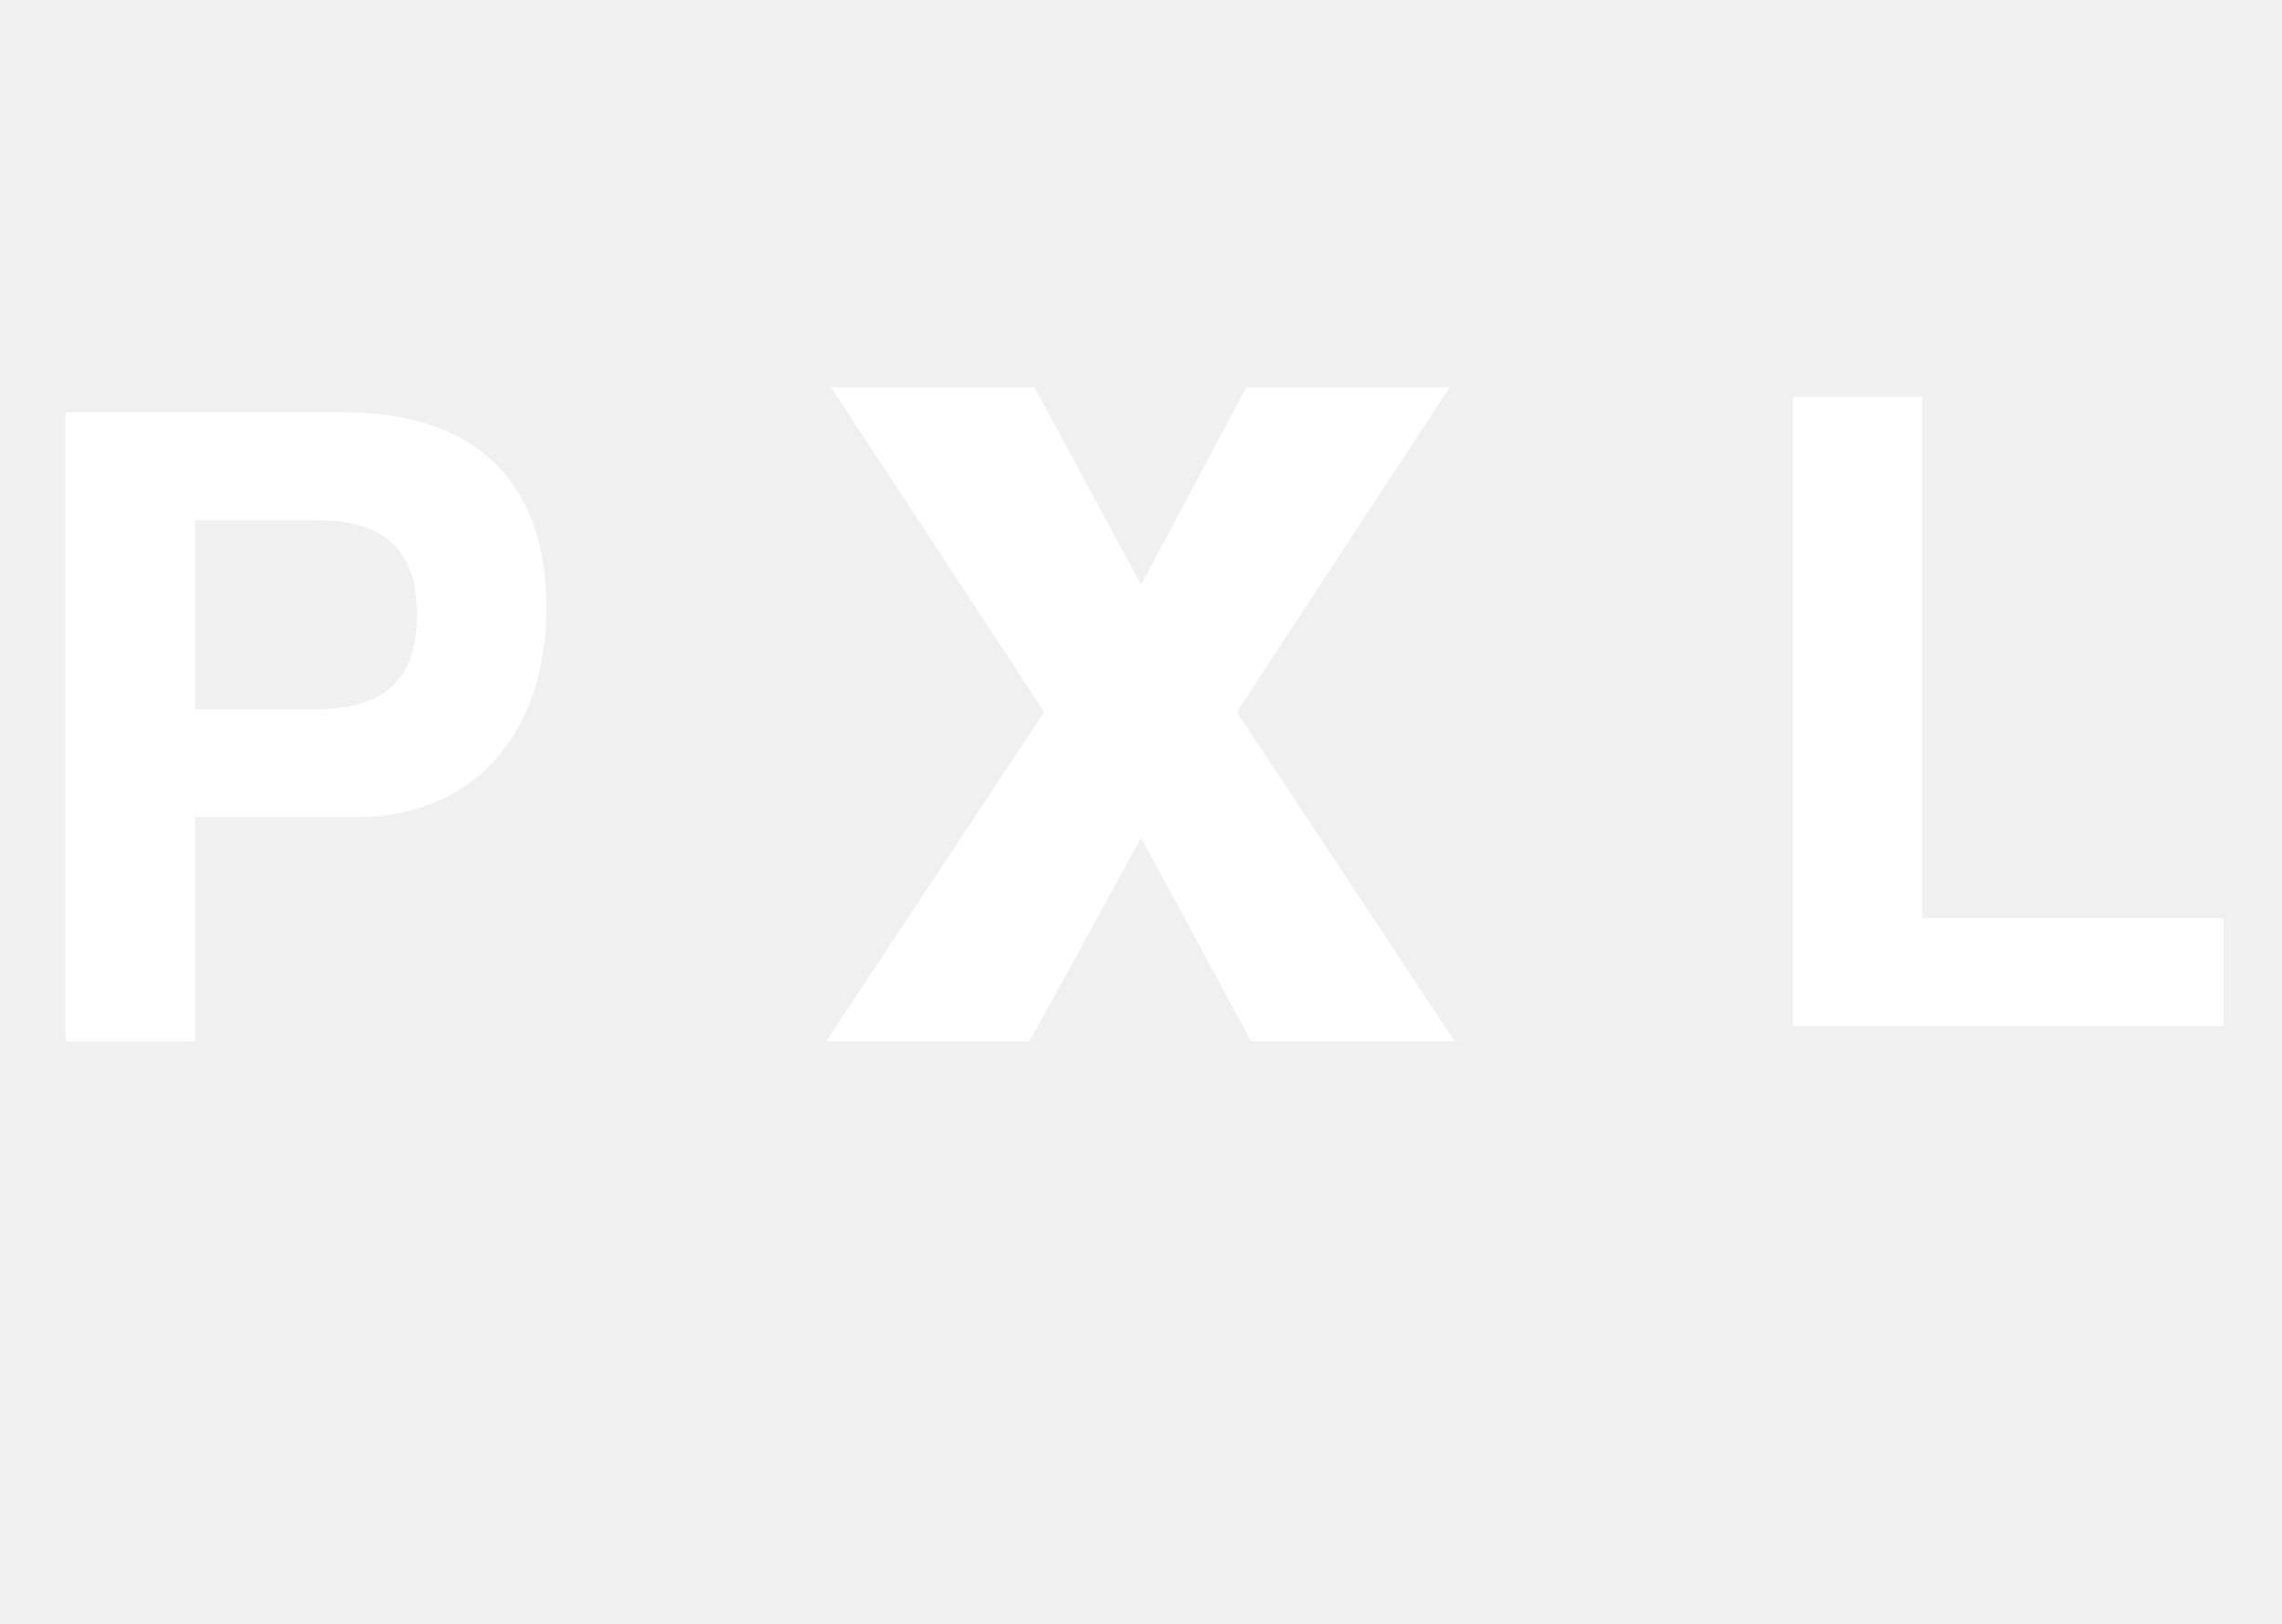
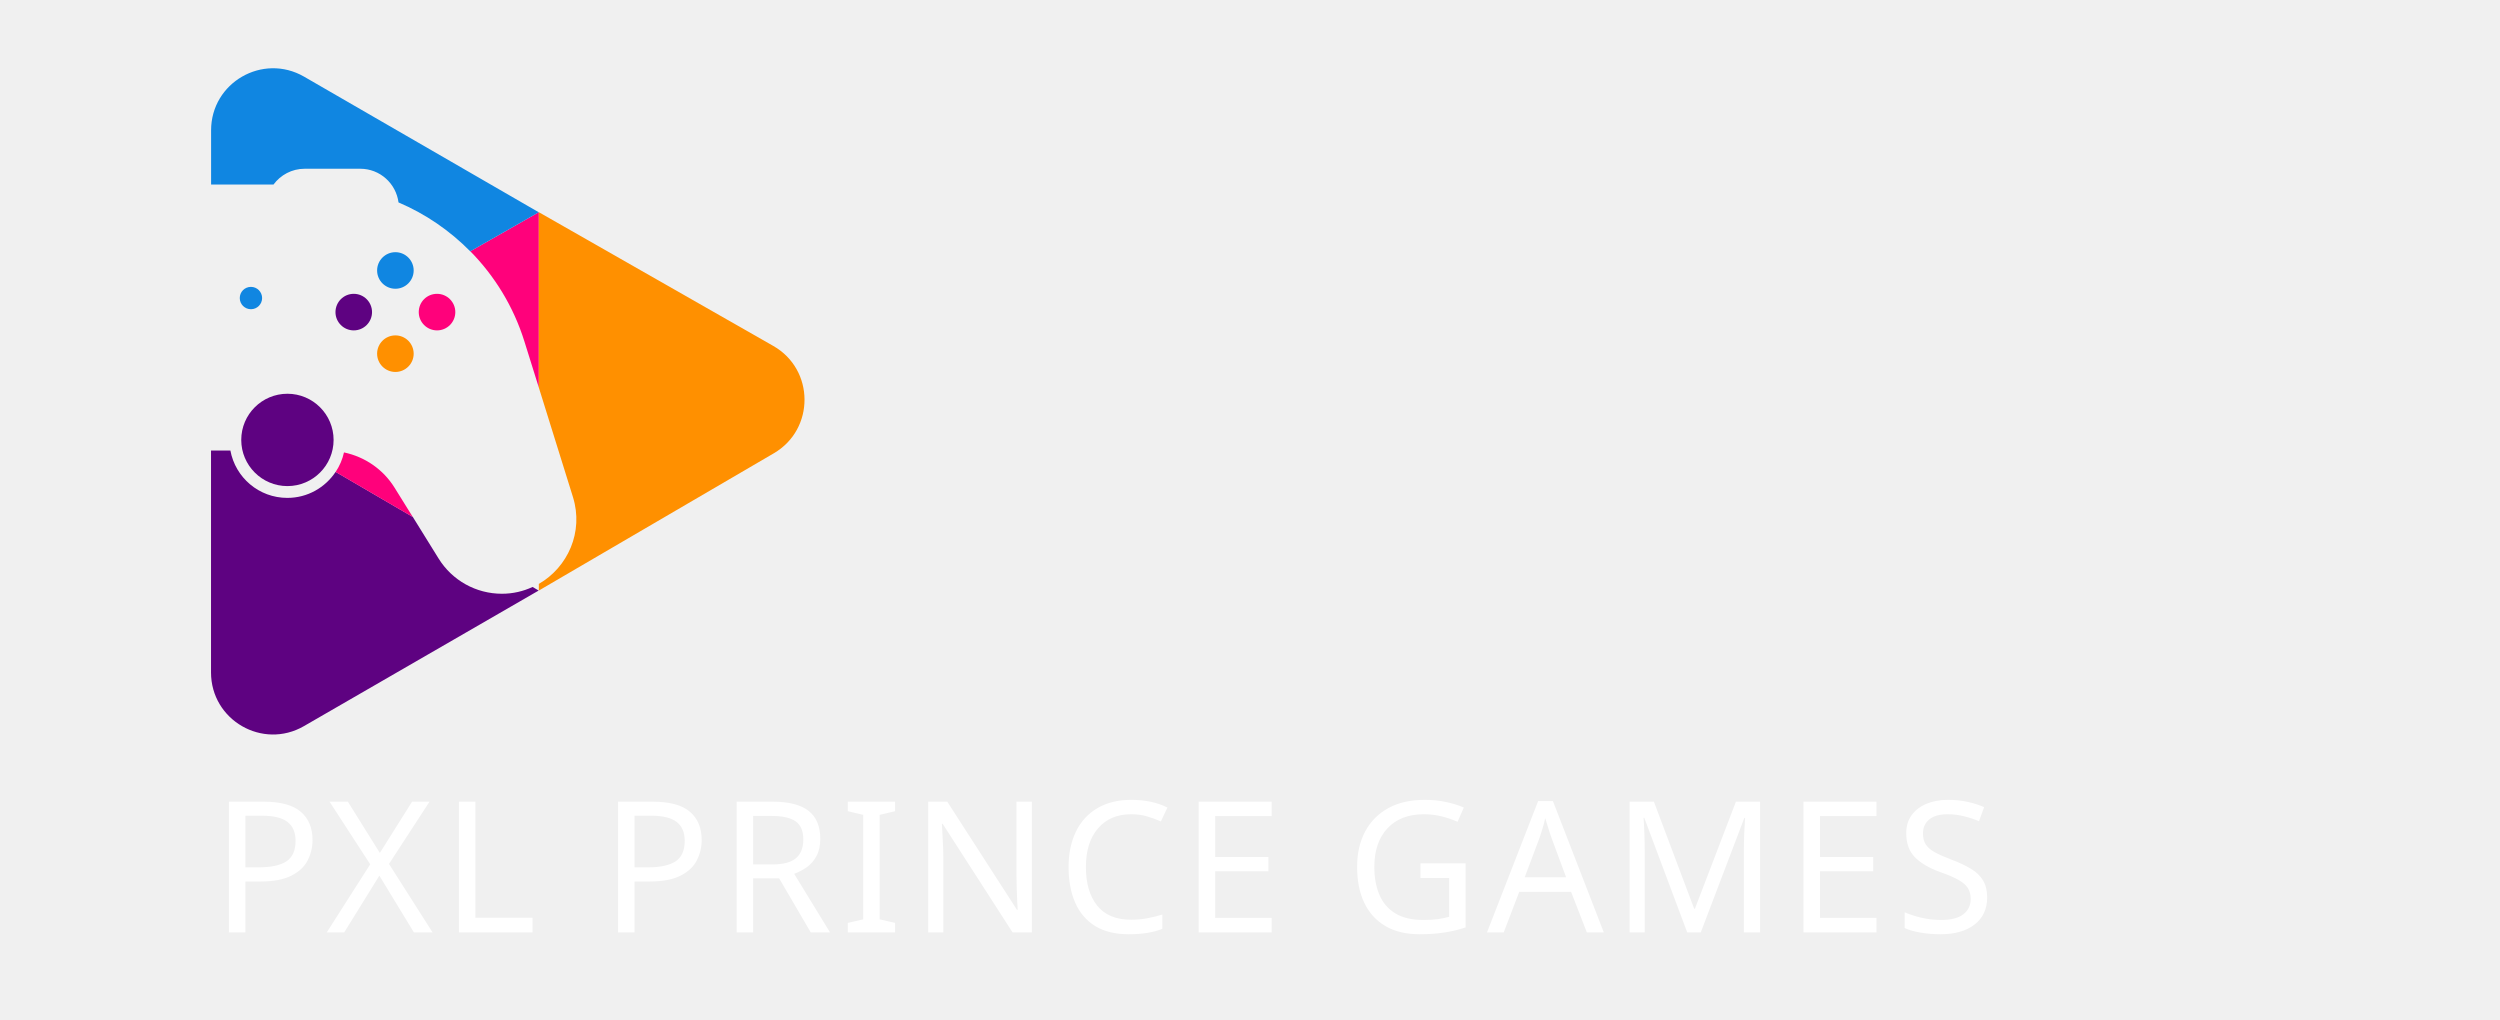
- <svg xmlns="http://www.w3.org/2000/svg" id="svg28" viewBox="0 0 190.34 135.42">
-   <defs>
-     <style>.cls-1{font-size:72px;letter-spacing:-0.02em;}.cls-1,.cls-2{fill:#fff;font-family:Helvetica-Bold, Helvetica;font-weight:700;}.cls-2{font-size:101px;}</style>
-   </defs>
-   <text class="cls-1" transform="translate(0 86.87)">P</text>
-   <text class="cls-2" transform="translate(67.3 86.85)">x</text>
-   <text class="cls-1" transform="translate(143.78 85.57)">L</text>
+ <svg xmlns="http://www.w3.org/2000/svg" version="1.1" id="OBJECTS" x="0px" y="0px" viewBox="0 0 320 130.44" style="enable-background:new 0 0 320 130.44;" xml:space="preserve">
+   <style type="text/css">
+ 	.st0{fill:#5E0281;}
+ 	.st1{fill:#FF017B;}
+ 	.st2{fill:#FF9000;}
+ 	.st3{fill:#1086E1;}
+ 	.st4{fill:#FFFFFF;}
+ 	.st5{font-family:'HelveticaNeue-CondensedBold';}
+ 	.st6{font-size:23.435px;}
+ 	.st7{letter-spacing:1;}
+ </style>
+   <g>
+     <g>
+       <g>
+         <path class="st0" d="M64.24,76c-3.3,0-6.36-1.7-8.1-4.51l-3.3-5.32l-9.88-5.77c-1.33,2-3.59,3.33-6.18,3.33     c-3.64,0-6.65-2.61-7.29-6.06h-2.48v28.4c0,6.11,6.61,9.93,11.9,6.87l30.04-17.35l-0.78-0.46C66.99,75.68,65.67,76,64.24,76z" />
+         <path class="st1" d="M44.03,57.91c-0.2,0.91-0.57,1.75-1.07,2.5l9.88,5.77l-2.32-3.73C49.06,60.08,46.7,58.47,44.03,57.91z" />
+         <path class="st1" d="M67.12,43.69l1.85,5.92V27.16l-8.77,5C63.32,35.33,65.73,39.24,67.12,43.69z" />
+         <path class="st2" d="M98.98,44.28L68.97,27.16v22.45l4.37,14.02c1.39,4.47-0.67,8.98-4.37,11.11v0.85l30.08-17.57     C104.32,54.94,104.28,47.3,98.98,44.28z" />
+         <path class="st3" d="M38.99,21.6h7.13c2.51,0,4.57,1.88,4.89,4.31c3.45,1.47,6.56,3.6,9.18,6.26l8.77-5L38.92,9.81     c-5.29-3.05-11.9,0.76-11.9,6.87v6.94h7.99C35.91,22.4,37.36,21.6,38.99,21.6z" />
+       </g>
+       <path class="st1" d="M55.94,37.61c1.29,0,2.34,1.05,2.34,2.34c0,1.29-1.05,2.34-2.34,2.34c-1.29,0-2.34-1.05-2.34-2.34    C53.6,38.65,54.64,37.61,55.94,37.61z" />
+       <path class="st3" d="M50.61,32.28c1.29,0,2.34,1.05,2.34,2.34c0,1.29-1.05,2.34-2.34,2.34s-2.34-1.05-2.34-2.34    C48.27,33.33,49.32,32.28,50.61,32.28z" />
+       <path class="st2" d="M50.61,42.93c1.29,0,2.34,1.05,2.34,2.34c0,1.29-1.05,2.34-2.34,2.34s-2.34-1.05-2.34-2.34    C48.27,43.98,49.32,42.93,50.61,42.93z" />
+       <path class="st0" d="M45.28,37.61c1.29,0,2.34,1.05,2.34,2.34c0,1.29-1.05,2.34-2.34,2.34s-2.34-1.05-2.34-2.34    C42.95,38.65,43.99,37.61,45.28,37.61z" />
+       <path class="st0" d="M36.79,50.4c3.26,0,5.91,2.65,5.91,5.91c0,3.26-2.65,5.91-5.91,5.91c-3.26,0-5.91-2.65-5.91-5.91    C30.88,53.04,33.53,50.4,36.79,50.4z" />
+       <path class="st3" d="M32.12,36.72c0.79,0,1.43,0.64,1.43,1.43c0,0.79-0.64,1.43-1.43,1.43c-0.79,0-1.43-0.64-1.43-1.43    C30.69,37.35,31.33,36.72,32.12,36.72z" />
+     </g>
+     <g>
+       <text transform="matrix(1 0 0 1 27.0188 119.3486)" class="st4 st5 st6 st7">PXL PRINCE GAMES</text>
+     </g>
+   </g>
</svg>
